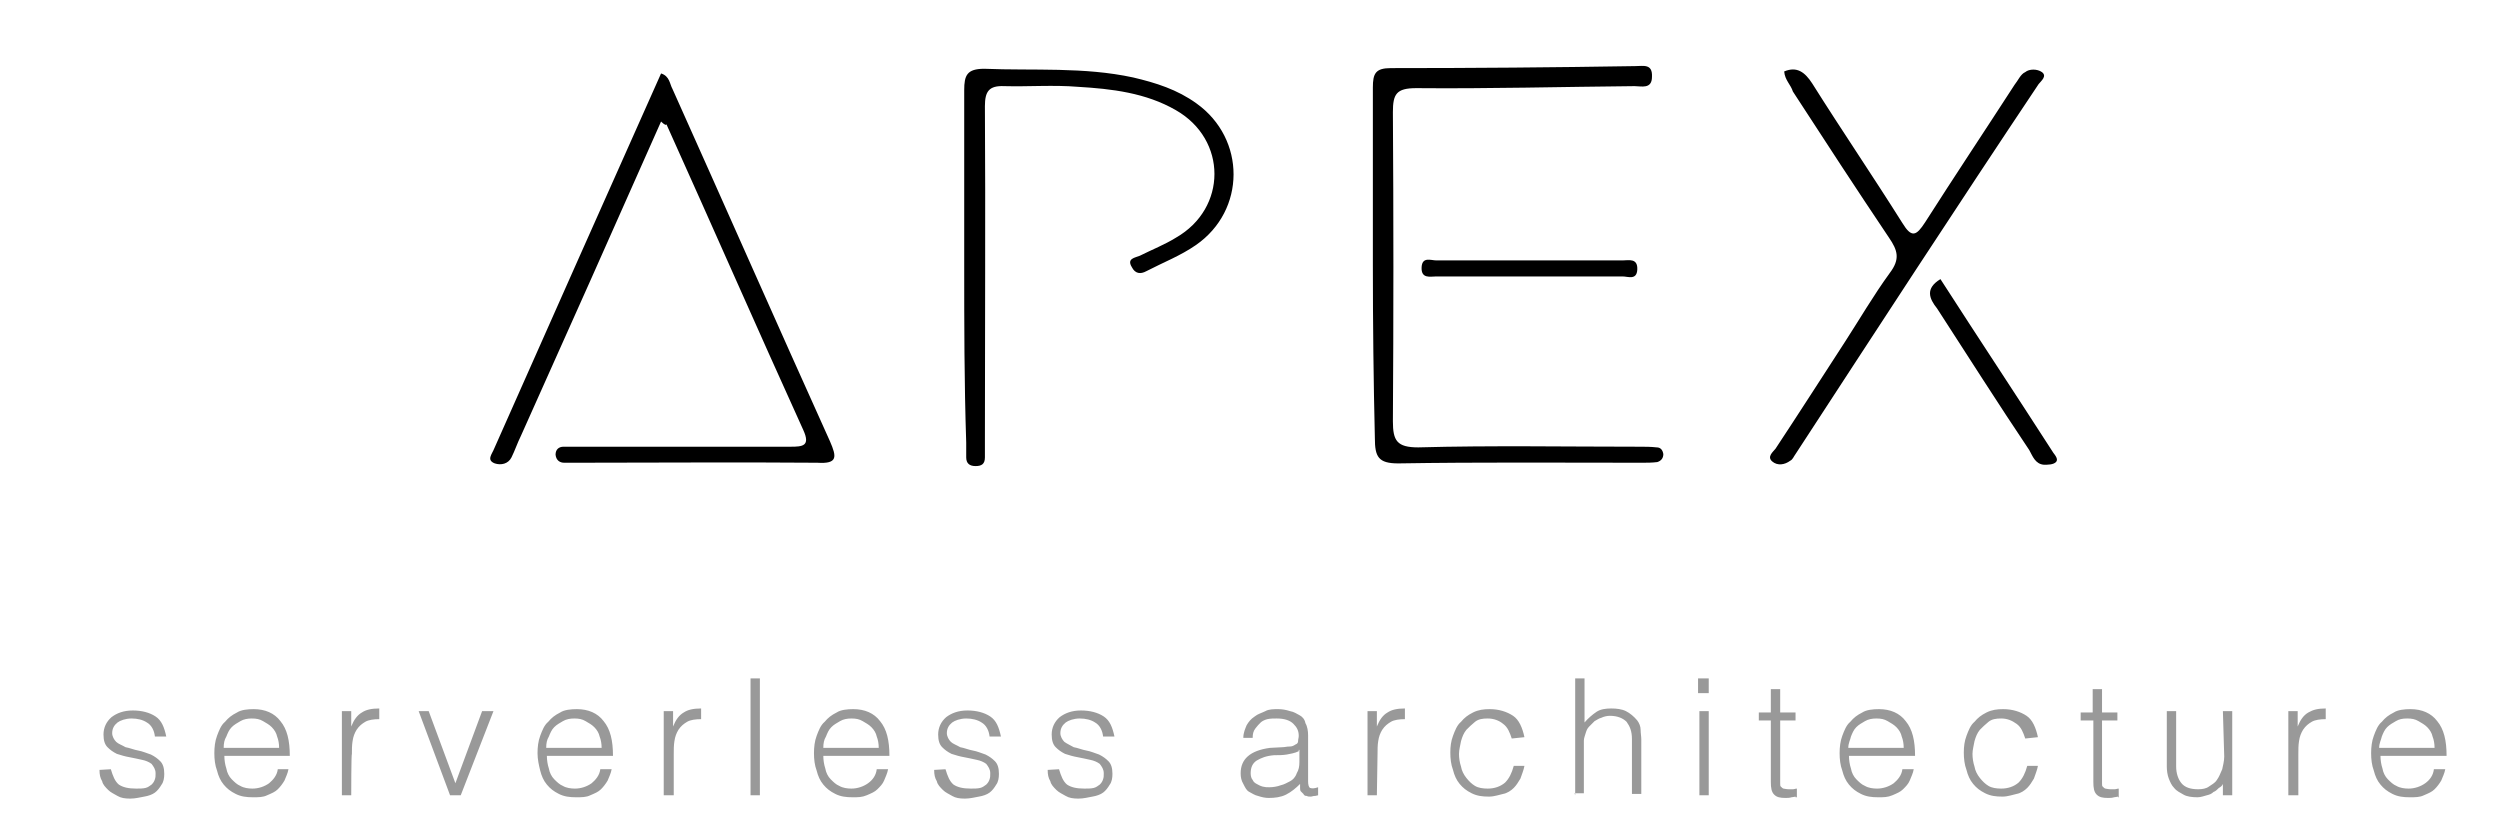
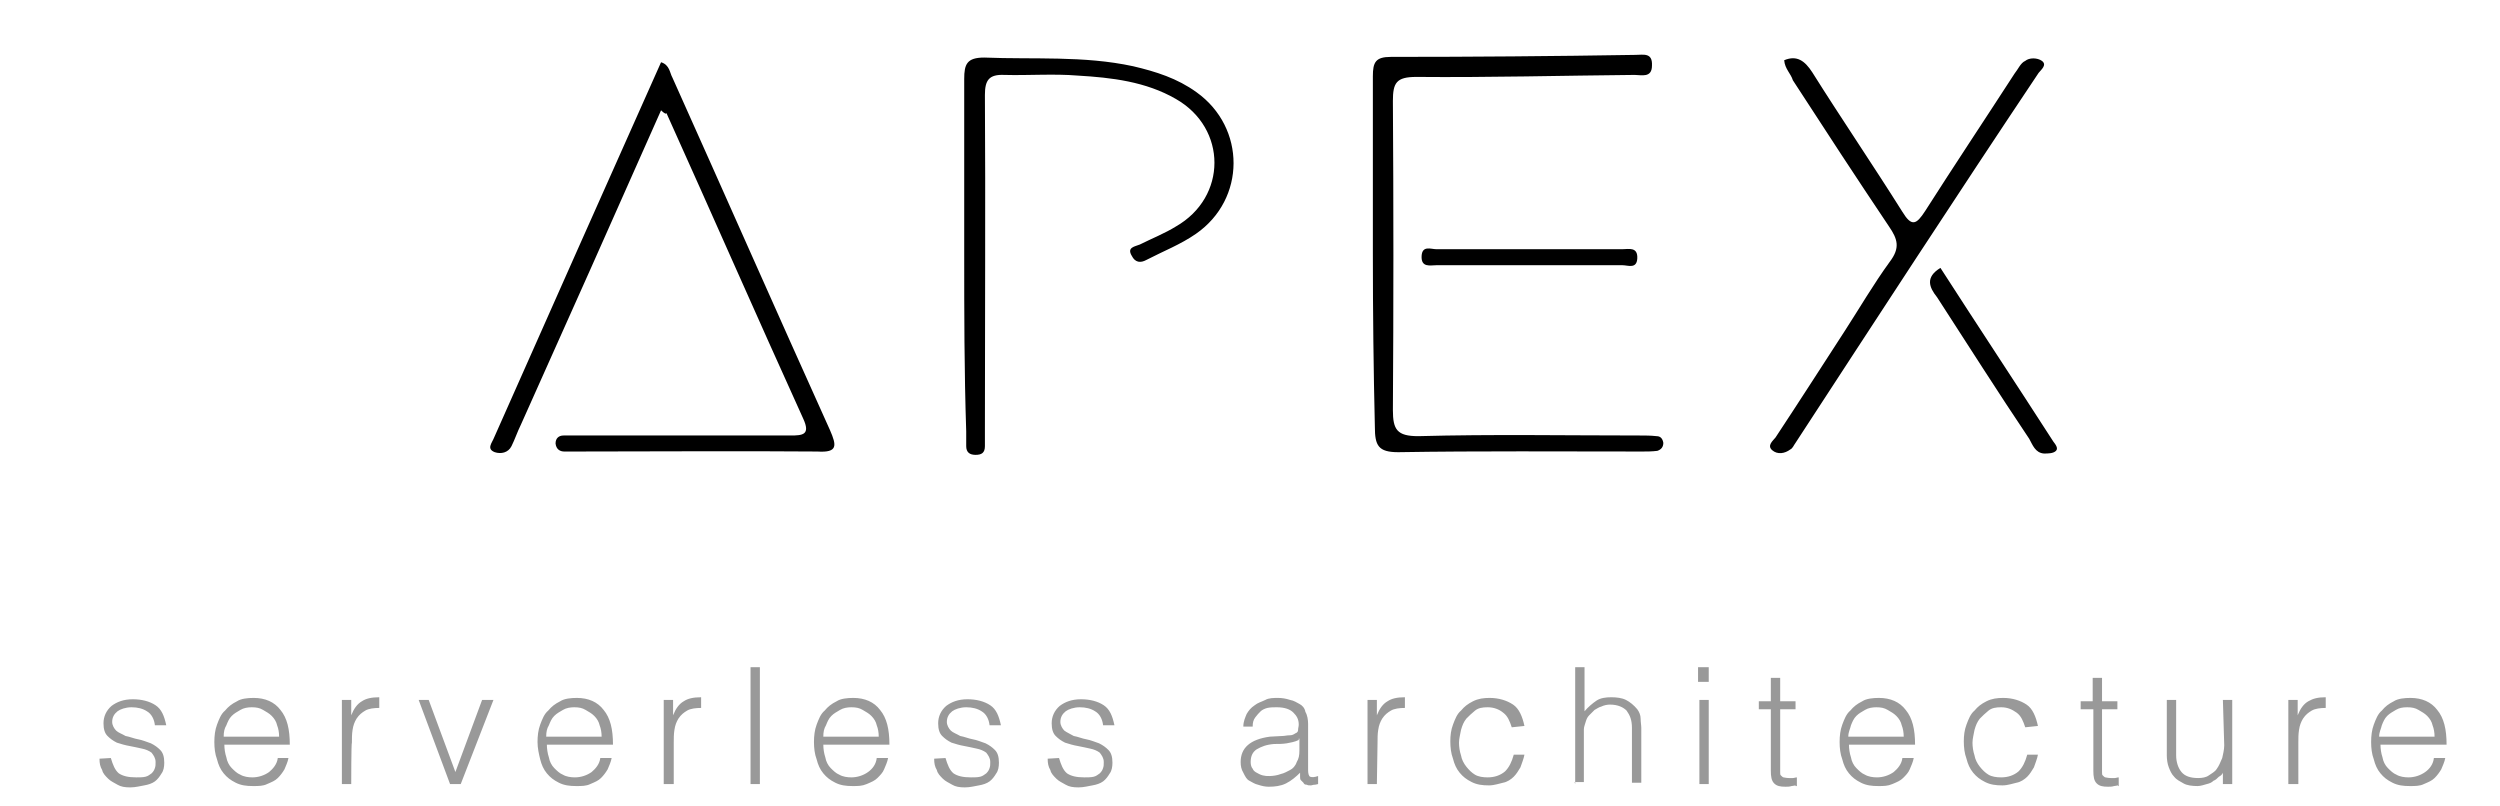
- <svg xmlns="http://www.w3.org/2000/svg" viewBox="-11.20 -4.00 374.40 124.00">
+ <svg xmlns="http://www.w3.org/2000/svg" viewBox="-11.20 -2.32 374.40 120.64">
  <path d="M87.8 14.2c-7 15.8-14 31.5-21 47.1-.5 1-.9 2.2-1.4 3.2-.5 1-1.6 1.2-2.5.9-1.3-.5-.4-1.4-.1-2.2 8.3-18.7 16.6-37.4 25-56.2 1.3.4 1.3 1.6 1.7 2.3 7.9 17.6 15.7 35.3 23.6 52.8 1 2.3 1.2 3.4-1.9 3.2-12.1-.1-24.1 0-36.3 0h-1.6c-.6 0-1.2-.3-1.3-1.2 0-.8.5-1.2 1.2-1.2h34c1.8 0 3-.1 1.9-2.5-6.9-15.2-13.6-30.5-20.5-45.8 0 .2-.3.1-.8-.4zm45.4 21.5V9.5c0-2.2.4-3.2 3-3.2 7.4.3 14.9-.3 22.3 1.3 3.4.8 6.6 1.8 9.5 3.9 7.4 5.3 7.4 16-.1 21.2-2.3 1.6-4.9 2.6-7.4 3.9-.9.5-1.7.4-2.2-.6-.8-1.3.5-1.4 1.2-1.7 1.8-.9 3.8-1.7 5.4-2.7 7.7-4.4 7.7-14.7 0-19.1-4.5-2.6-9.6-3.2-14.7-3.5-3.6-.3-7.4 0-11-.1-2.3-.1-2.9.8-2.9 3 .1 16.6 0 33.2 0 50v2.6c0 1-.5 1.3-1.4 1.3s-1.4-.4-1.4-1.3v-2.2c-.3-9.1-.3-17.8-.3-26.6zm61.2 0V9.1c0-2.1.4-2.9 2.7-2.9 12.2 0 24.4-.1 36.6-.3 1.2 0 2.6-.4 2.5 1.6 0 1.9-1.6 1.4-2.6 1.4-10.9.1-21.8.4-32.7.3-3 0-3.5.9-3.5 3.6.1 15.4.1 30.9 0 46.3 0 2.9.6 3.9 3.8 3.9 11-.3 22.1-.1 33.1-.1.9 0 1.7 0 2.6.1.6 0 .9.4 1 1 0 .6-.3 1-.9 1.2-.8.1-1.6.1-2.2.1-12.2 0-24.4-.1-36.6.1-3 0-3.5-1-3.5-3.8-.2-8.4-.3-17.1-.3-25.9zm61.6-29c1.9-.8 3.1.1 4.2 1.8 4.4 7 9.1 13.9 13.5 20.9 1.4 2.3 2.1 1.9 3.4-.1 4.4-6.9 9-13.8 13.4-20.6.5-.6.9-1.6 1.6-1.9.6-.5 1.8-.5 2.5 0 .8.6-.1 1.3-.5 1.8-12.3 18.4-24.4 37-36.4 55.4-.3.4-.4.8-.8 1-.8.6-1.9.8-2.7.1s.1-1.4.5-1.9c3.5-5.3 6.9-10.6 10.4-16 2.2-3.4 4.3-7 6.7-10.3 1.6-2.1 1.2-3.4-.1-5.3-4.9-7.3-9.6-14.5-14.4-21.9-.3-1-1.2-1.7-1.3-3zm23.4 31.1c5.6 8.7 11.3 17.3 16.9 26 .3.4.8 1 .4 1.4-.4.4-1.2.4-1.8.4-1.3-.1-1.7-1.3-2.2-2.2-4.7-7-9.2-14.1-13.8-21.2-1.2-1.5-1.8-3 .5-4.4z" />
  <path d="M217.8 37.4h-13.9c-.9 0-2.3.4-2.2-1.4.1-1.6 1.4-1 2.2-1h27.9c.9 0 2.3-.4 2.2 1.4-.1 1.6-1.4 1-2.2 1h-14z" />
  <path fill="#999" d="M5.4 111.2c.3 1 .6 1.8 1.2 2.3.6.4 1.4.6 2.6.6.5 0 1 0 1.4-.1.4-.1.6-.3.9-.5.3-.3.4-.5.5-.8.1-.3.1-.5.1-.9 0-.6-.3-1-.6-1.4-.4-.3-.9-.5-1.4-.6-.5-.1-1.3-.3-1.9-.4-.6-.1-1.3-.3-1.9-.5-.6-.3-1-.6-1.4-1-.4-.4-.6-1-.6-1.9 0-1 .4-1.9 1.2-2.6.8-.6 1.8-1 3.2-1 1.3 0 2.5.3 3.4.9.9.6 1.3 1.6 1.6 3H12c-.1-.9-.5-1.7-1.2-2.1-.6-.4-1.4-.6-2.3-.6s-1.7.3-2.1.6c-.5.4-.8.9-.8 1.6 0 .5.3 1 .6 1.3s.9.5 1.4.8c.6.1 1.3.4 1.9.5.6.1 1.3.4 1.9.6.6.3 1 .6 1.4 1s.6 1 .6 1.9c0 .6-.1 1.2-.4 1.6-.3.5-.6.9-1 1.2-.4.3-1 .5-1.6.6-.6.1-1.3.3-2.1.3s-1.4-.1-1.9-.4c-.5-.3-1-.5-1.4-.9s-.8-.8-.9-1.3c-.3-.5-.4-1-.4-1.7l1.7-.1zm17-2c0 .6.1 1.3.3 1.9.1.6.4 1.2.8 1.6s.8.8 1.3 1c.5.3 1.2.4 1.8.4.9 0 1.8-.3 2.5-.8.6-.5 1.2-1.2 1.3-2.1H32c-.1.6-.4 1.2-.6 1.7-.3.5-.6.9-1 1.3s-.9.6-1.6.9c-.6.3-1.3.3-2.1.3-1 0-1.8-.1-2.6-.5s-1.3-.8-1.8-1.4c-.5-.6-.8-1.3-1-2.1-.3-.8-.4-1.7-.4-2.6 0-.9.1-1.8.4-2.6.3-.8.6-1.6 1.2-2.1.5-.6 1-1 1.8-1.4.6-.4 1.6-.5 2.5-.5 1.7 0 3.1.6 4 1.8 1 1.2 1.4 2.9 1.4 5.2h-9.8zm8.2-1.2c0-.6-.1-1.2-.3-1.7-.1-.5-.4-1-.8-1.4-.4-.4-.8-.6-1.3-.9-.5-.3-1-.4-1.7-.4-.6 0-1.2.1-1.7.4-.5.3-.9.5-1.3.9s-.6.9-.8 1.4c-.3.5-.4 1-.4 1.7h8.3zm10.8 7.1H40v-12.6h1.4v2.3c.4-1 .9-1.7 1.6-2.1.6-.4 1.4-.6 2.6-.6v1.6c-.8 0-1.6.1-2.1.4-.5.3-.9.6-1.3 1.2-.3.5-.5 1-.6 1.7-.1.6-.1 1.3-.1 1.9-.1 0-.1 6.2-.1 6.2zm10.1-12.6H53l4 10.8 4-10.8h1.7l-4.9 12.6h-1.6l-4.7-12.6zm19.2 6.7c0 .6.1 1.3.3 1.9.1.6.4 1.2.8 1.6.4.4.8.8 1.3 1 .5.3 1.2.4 1.8.4.9 0 1.8-.3 2.5-.8.6-.5 1.2-1.2 1.3-2.1h1.7c-.1.6-.4 1.2-.6 1.7-.3.5-.6.9-1 1.3s-.9.6-1.6.9c-.6.3-1.3.3-2.1.3-1 0-1.8-.1-2.6-.5s-1.3-.8-1.8-1.4c-.5-.6-.8-1.3-1-2.1s-.4-1.7-.4-2.6c0-.9.1-1.8.4-2.6s.6-1.6 1.2-2.1c.5-.6 1-1 1.8-1.4.6-.4 1.6-.5 2.5-.5 1.7 0 3.1.6 4 1.8 1 1.2 1.4 2.9 1.4 5.2h-9.9zm8.2-1.2c0-.6-.1-1.2-.3-1.7-.1-.5-.4-1-.8-1.4-.4-.4-.8-.6-1.3-.9s-1-.4-1.7-.4c-.6 0-1.2.1-1.7.4-.5.3-.9.5-1.3.9s-.6.9-.8 1.4c-.3.5-.4 1-.4 1.7h8.3zm10.7 7.1h-1.4v-12.6h1.4v2.3c.4-1 .9-1.7 1.6-2.1.6-.4 1.4-.6 2.6-.6v1.6c-.8 0-1.6.1-2.1.4-.5.3-.9.6-1.3 1.2-.3.5-.5 1-.6 1.7-.1.6-.1 1.3-.1 1.9v6.2zm11.6 0V97.6h1.4v17.5h-1.4zm10.9-5.9c0 .6.1 1.3.3 1.9.1.6.4 1.2.8 1.6.4.4.8.8 1.3 1 .5.3 1.2.4 1.8.4.9 0 1.8-.3 2.5-.8s1.2-1.2 1.3-2.1h1.7c-.1.6-.4 1.2-.6 1.7s-.6.9-1 1.3-.9.6-1.6.9-1.3.3-2.1.3c-1 0-1.8-.1-2.6-.5s-1.3-.8-1.8-1.4c-.5-.6-.8-1.3-1-2.1-.3-.8-.4-1.7-.4-2.6 0-.9.1-1.8.4-2.6.3-.8.6-1.6 1.2-2.1.5-.6 1-1 1.8-1.4.6-.4 1.6-.5 2.5-.5 1.7 0 3.1.6 4 1.8 1 1.2 1.4 2.9 1.4 5.2h-9.9zm8.3-1.2c0-.6-.1-1.2-.3-1.7-.1-.5-.4-1-.8-1.4-.4-.4-.8-.6-1.3-.9s-1-.4-1.7-.4c-.6 0-1.2.1-1.7.4-.5.3-.9.5-1.3.9s-.6.9-.8 1.4c-.3.5-.4 1-.4 1.7h8.3zm10 3.2c.3 1 .6 1.8 1.2 2.3.6.4 1.4.6 2.6.6.5 0 1 0 1.4-.1.4-.1.6-.3.9-.5.3-.3.4-.5.5-.8s.1-.5.1-.9c0-.6-.3-1-.6-1.4-.4-.3-.9-.5-1.4-.6s-1.3-.3-1.9-.4c-.6-.1-1.3-.3-1.9-.5-.6-.3-1-.6-1.4-1-.4-.4-.6-1-.6-1.9 0-1 .4-1.9 1.2-2.6.8-.6 1.8-1 3.2-1 1.3 0 2.5.3 3.4.9.9.6 1.3 1.6 1.6 3H137c-.1-.9-.5-1.7-1.2-2.1-.6-.4-1.4-.6-2.3-.6-.9 0-1.7.3-2.1.6-.5.4-.8.9-.8 1.6 0 .5.3 1 .6 1.3s.9.5 1.4.8c.6.1 1.3.4 1.9.5.6.1 1.3.4 1.9.6.6.3 1 .6 1.4 1 .4.4.6 1 .6 1.9 0 .6-.1 1.2-.4 1.6-.3.5-.6.9-1 1.2-.4.3-1 .5-1.6.6-.6.1-1.3.3-2.1.3s-1.4-.1-1.9-.4c-.5-.3-1-.5-1.4-.9s-.8-.8-.9-1.3c-.3-.5-.4-1-.4-1.7l1.7-.1zm17 0c.3 1 .6 1.8 1.2 2.3.6.4 1.4.6 2.6.6.5 0 1 0 1.4-.1.4-.1.6-.3.9-.5.3-.3.4-.5.5-.8.1-.3.1-.5.1-.9 0-.6-.3-1-.6-1.4-.4-.3-.9-.5-1.4-.6s-1.3-.3-1.9-.4c-.6-.1-1.3-.3-1.9-.5-.6-.3-1-.6-1.4-1-.4-.4-.6-1-.6-1.9 0-1 .4-1.9 1.2-2.6.8-.6 1.8-1 3.2-1 1.3 0 2.5.3 3.4.9.9.6 1.3 1.6 1.6 3H154c-.1-.9-.5-1.7-1.2-2.1-.6-.4-1.4-.6-2.3-.6-.9 0-1.7.3-2.1.6-.5.4-.8.9-.8 1.6 0 .5.3 1 .6 1.3.4.3.9.5 1.4.8.6.1 1.3.4 1.9.5.6.1 1.3.4 1.9.6.6.3 1 .6 1.4 1 .4.4.6 1 .6 1.9 0 .6-.1 1.2-.4 1.6-.3.5-.6.9-1 1.2-.4.3-1 .5-1.6.6-.6.1-1.3.3-2.1.3s-1.4-.1-1.9-.4c-.5-.3-1-.5-1.4-.9-.4-.4-.8-.8-.9-1.3-.3-.5-.4-1-.4-1.7l1.7-.1zm33.5-3.3c.3 0 .6-.1 1-.1s.6-.1.9-.3c.3-.1.4-.3.4-.5 0-.3.1-.5.1-.8 0-.8-.3-1.3-.8-1.8s-1.3-.8-2.5-.8c-.5 0-.9 0-1.4.1-.4.1-.8.3-1 .5-.3.3-.5.5-.8.9-.3.4-.4.8-.4 1.4H175c0-.8.3-1.4.5-1.9.3-.5.6-.9 1.2-1.3.5-.4 1-.5 1.6-.8.5-.3 1.3-.3 1.9-.3.6 0 1.2.1 1.8.3.6.1 1 .4 1.4.6s.8.6.9 1.2c.3.5.4 1.2.4 1.8v6.9c0 .5.1.9.3 1 .3.1.6.1 1.2-.1v1.2c-.1 0-.3.1-.5.1-.3 0-.4.1-.6.1-.3 0-.4 0-.6-.1-.3 0-.4-.1-.5-.3l-.4-.4c-.1-.1-.1-.4-.1-.5v-.6c-.6.6-1.3 1.2-2.1 1.6-.8.4-1.7.5-2.6.5-.5 0-1-.1-1.6-.3-.5-.1-.9-.4-1.3-.6s-.6-.6-.9-1.2c-.3-.5-.4-1-.4-1.6 0-2.1 1.4-3.4 4.4-3.8l1.9-.1zm2.4.6c-.6.3-1.3.4-1.8.5-.6.1-1.3.1-1.9.1-1.2.1-1.9.4-2.6.8-.6.4-.9 1-.9 1.9 0 .4.1.8.3 1 .1.3.4.5.6.6s.5.3.9.4.6.1 1 .1c.5 0 1.2-.1 1.7-.3.5-.1 1-.4 1.4-.6s.8-.6 1-1.2c.3-.5.4-1 .4-1.7v-1.8h-.1zm11.7 6.6h-1.4v-12.6h1.4v2.3c.4-1 .9-1.7 1.6-2.1.6-.4 1.4-.6 2.6-.6v1.6c-.8 0-1.6.1-2.1.4-.5.3-.9.6-1.3 1.2-.3.5-.5 1-.6 1.7-.1.6-.1 1.3-.1 1.9l-.1 6.2zm20.2-8.5c-.3-.9-.6-1.7-1.3-2.2-.6-.5-1.4-.8-2.3-.8-.8 0-1.4.1-1.9.5s-.9.8-1.3 1.2c-.4.5-.6 1-.8 1.7-.1.6-.3 1.3-.3 1.9 0 .6.1 1.3.3 1.9.1.6.4 1.2.8 1.7s.8.9 1.3 1.2c.5.3 1.2.4 1.9.4 1 0 1.9-.3 2.6-.9.6-.6 1-1.4 1.3-2.5h1.6c-.1.6-.4 1.3-.6 1.9-.3.5-.6 1-1 1.4s-1 .8-1.6.9c-.5.1-1.3.4-2.1.4-1 0-1.8-.1-2.6-.5s-1.3-.8-1.8-1.4c-.5-.6-.8-1.3-1-2.1-.3-.8-.4-1.7-.4-2.6 0-.9.1-1.7.4-2.5.3-.8.6-1.6 1.2-2.1.5-.6 1-1 1.8-1.4s1.6-.5 2.5-.5c1.4 0 2.6.4 3.5 1 .9.6 1.4 1.8 1.7 3.2l-1.9.2zm9.5 8.5V97.6h1.4v6.6c.5-.6 1.2-1.2 1.8-1.6.6-.4 1.4-.5 2.2-.5.8 0 1.6.1 2.2.4.6.3 1.2.8 1.7 1.4.3.4.5.9.5 1.4s.1 1 .1 1.4v8.2h-1.4v-8.2c0-1.2-.3-1.9-.8-2.6-.5-.5-1.3-.9-2.5-.9-.4 0-.9.1-1.3.3-.4.1-.6.3-1 .5l-.8.8c-.3.3-.4.6-.5.9-.1.4-.3.8-.3 1.2v7.9h-1.4l.1.3zm18.4-15.3v-2.2h1.6v2.2h-1.6zm.2 15.3v-12.6h1.4v12.6h-1.4zm14.4.2c-.1 0-.4.1-.6.1-.3.1-.6.1-.9.1-.8 0-1.3-.1-1.7-.5s-.5-1-.5-1.9v-9.2h-1.8v-1.2h1.8v-3.5h1.4v3.5h2.3v1.2h-2.3v9.4c0 .3 0 .4.1.5.1.1.3.3.4.3.1 0 .4.1.8.1h.6c.2 0 .4-.1.6-.1v1.3h-.2zm8-6.1c0 .6.1 1.3.3 1.9.1.6.4 1.2.8 1.6s.8.8 1.3 1c.5.3 1.2.4 1.8.4.9 0 1.8-.3 2.5-.8.6-.5 1.2-1.2 1.3-2.1h1.7c-.1.6-.4 1.2-.6 1.7s-.6.9-1 1.3-.9.6-1.6.9-1.3.3-2.1.3c-1 0-1.8-.1-2.6-.5s-1.3-.8-1.8-1.4c-.5-.6-.8-1.3-1-2.1-.3-.8-.4-1.7-.4-2.6 0-.9.1-1.8.4-2.6.3-.8.6-1.6 1.2-2.1.5-.6 1-1 1.8-1.4.6-.4 1.6-.5 2.5-.5 1.7 0 3.1.6 4 1.8 1 1.2 1.4 2.9 1.4 5.2h-9.9zm8.2-1.2c0-.6-.1-1.2-.3-1.7-.1-.5-.4-1-.8-1.4-.4-.4-.8-.6-1.3-.9-.5-.3-1-.4-1.7-.4-.6 0-1.2.1-1.7.4-.5.3-.9.5-1.3.9s-.6.9-.8 1.4c-.1.5-.4 1-.4 1.7h8.3zm18.2-1.4c-.3-.9-.6-1.7-1.3-2.2s-1.4-.8-2.3-.8c-.8 0-1.4.1-1.9.5s-.9.8-1.3 1.2c-.4.5-.6 1-.8 1.7-.1.6-.3 1.3-.3 1.9 0 .6.1 1.3.3 1.9.1.6.4 1.2.8 1.7s.8.9 1.3 1.2c.5.3 1.2.4 1.9.4 1 0 1.9-.3 2.6-.9.6-.6 1-1.4 1.3-2.5h1.6c-.1.6-.4 1.3-.6 1.9-.3.5-.6 1-1 1.4s-1 .8-1.6.9c-.5.1-1.3.4-2.1.4-1 0-1.8-.1-2.6-.5s-1.3-.8-1.8-1.4c-.5-.6-.8-1.3-1-2.1-.3-.8-.4-1.7-.4-2.6 0-.9.1-1.7.4-2.5.3-.8.6-1.6 1.2-2.1.5-.6 1-1 1.8-1.4.8-.4 1.6-.5 2.5-.5 1.4 0 2.6.4 3.5 1 .9.6 1.4 1.8 1.7 3.2l-1.9.2zm13.9 8.7c-.1 0-.4.1-.6.1-.3.1-.6.1-.9.1-.8 0-1.3-.1-1.7-.5s-.5-1-.5-1.9v-9.2h-1.9v-1.2h1.8v-3.5h1.4v3.5h2.3v1.2h-2.3v9.4c0 .3 0 .4.1.5.1.1.3.3.4.3.1 0 .4.1.8.1h.6c.2 0 .4-.1.6-.1v1.3h-.1zm15.7-12.8h1.4v12.6h-1.4v-1.7c-.1.3-.4.5-.6.6-.3.3-.5.5-.8.6-.3.3-.6.4-1 .5-.4.1-.9.3-1.4.3-.8 0-1.6-.1-2.1-.4s-1-.5-1.4-1c-.4-.4-.6-.9-.8-1.4s-.3-1.2-.3-1.8v-8.3h1.4v8.3c0 1 .3 1.9.8 2.5s1.3.9 2.5.9c.6 0 1.2-.1 1.6-.4.4-.3.9-.5 1.2-1 .3-.4.5-.9.8-1.6.1-.5.3-1.2.3-1.9l-.2-6.8zm11.2 12.6h-1.4v-12.6h1.4v2.3c.4-1 .9-1.7 1.6-2.1s1.4-.6 2.6-.6v1.6c-.8 0-1.6.1-2.1.4-.5.3-.9.6-1.3 1.2-.3.5-.5 1-.6 1.7-.1.6-.1 1.3-.1 1.9v6.2zm12.4-5.9c0 .6.1 1.3.3 1.9.1.6.4 1.2.8 1.6s.8.8 1.3 1c.5.3 1.2.4 1.8.4.9 0 1.8-.3 2.5-.8s1.2-1.2 1.3-2.1h1.7c-.1.6-.4 1.2-.6 1.7-.3.5-.6.9-1 1.3s-.9.6-1.6.9c-.6.3-1.3.3-2.1.3-1 0-1.8-.1-2.6-.5s-1.3-.8-1.8-1.4c-.5-.6-.8-1.3-1-2.1-.3-.8-.4-1.7-.4-2.6 0-.9.1-1.8.4-2.6.3-.8.6-1.6 1.2-2.1.5-.6 1-1 1.8-1.4.6-.4 1.6-.5 2.5-.5 1.7 0 3.1.6 4 1.8 1 1.2 1.4 2.9 1.4 5.2h-9.9zm8.1-1.2c0-.6-.1-1.2-.3-1.7-.1-.5-.4-1-.8-1.4-.4-.4-.8-.6-1.3-.9-.5-.3-1-.4-1.7-.4s-1.2.1-1.7.4c-.5.3-.9.5-1.3.9s-.6.9-.8 1.4c-.1.5-.4 1-.4 1.7h8.3z" />
</svg>
